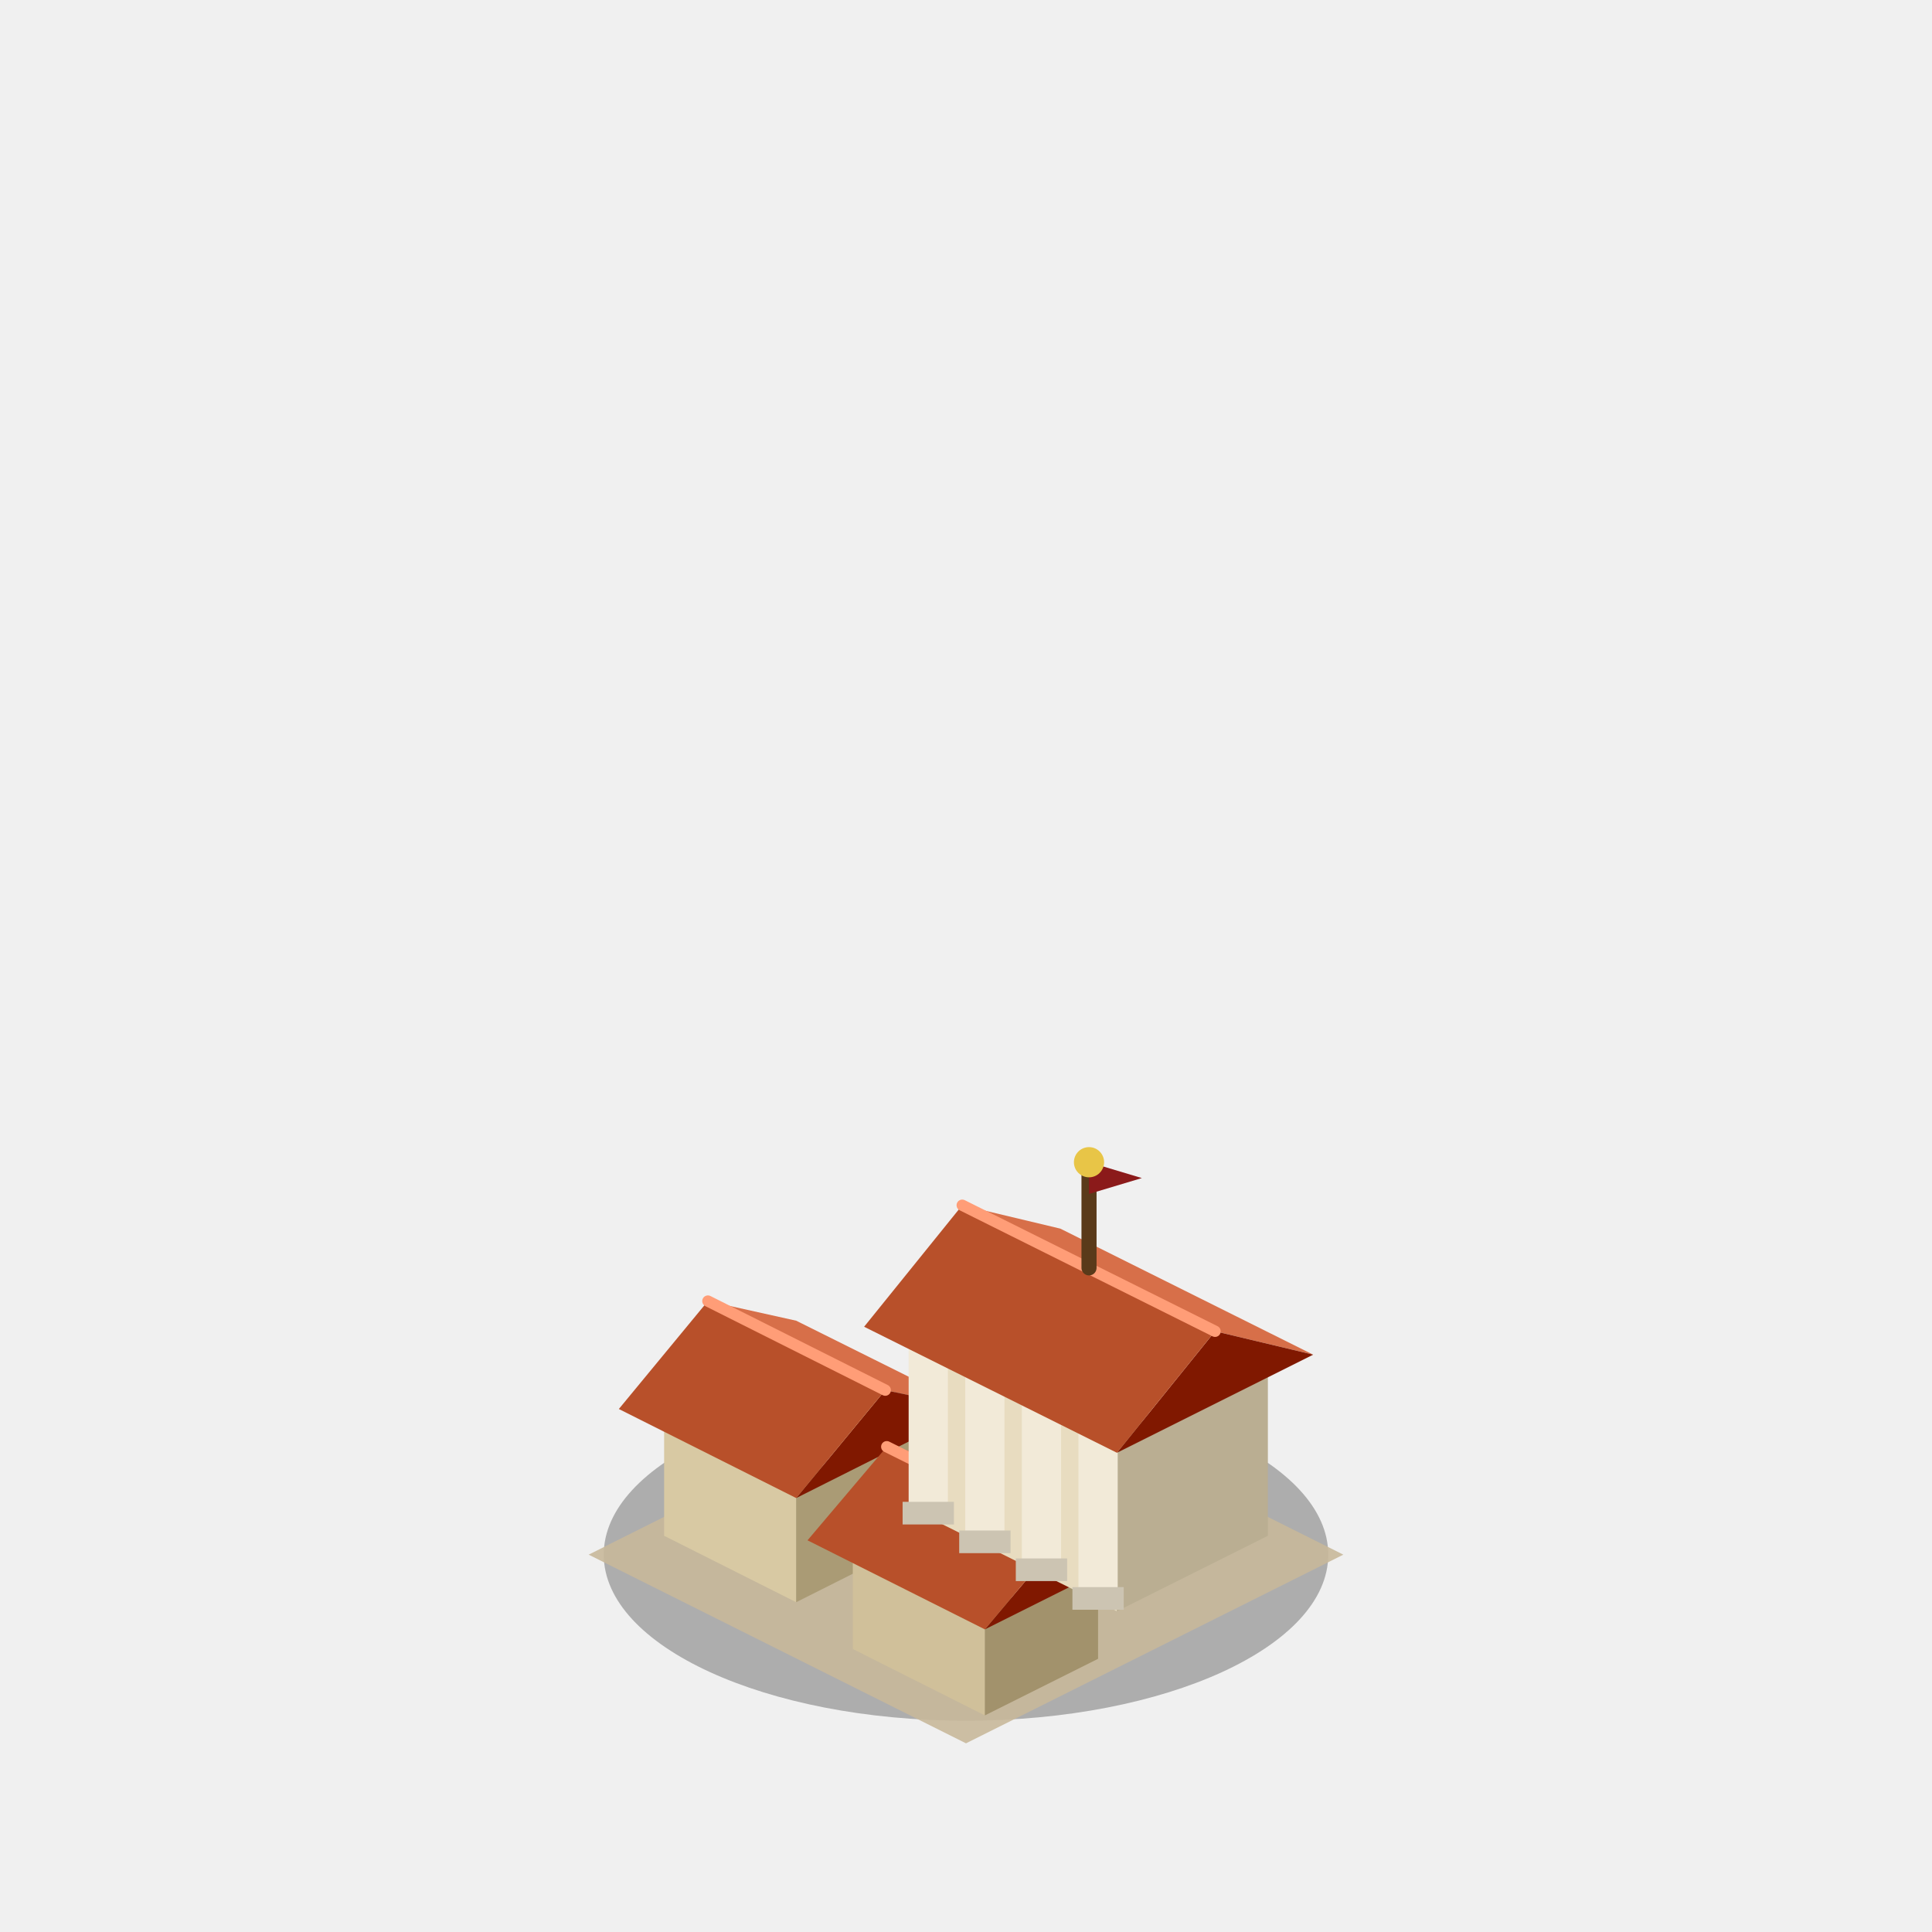
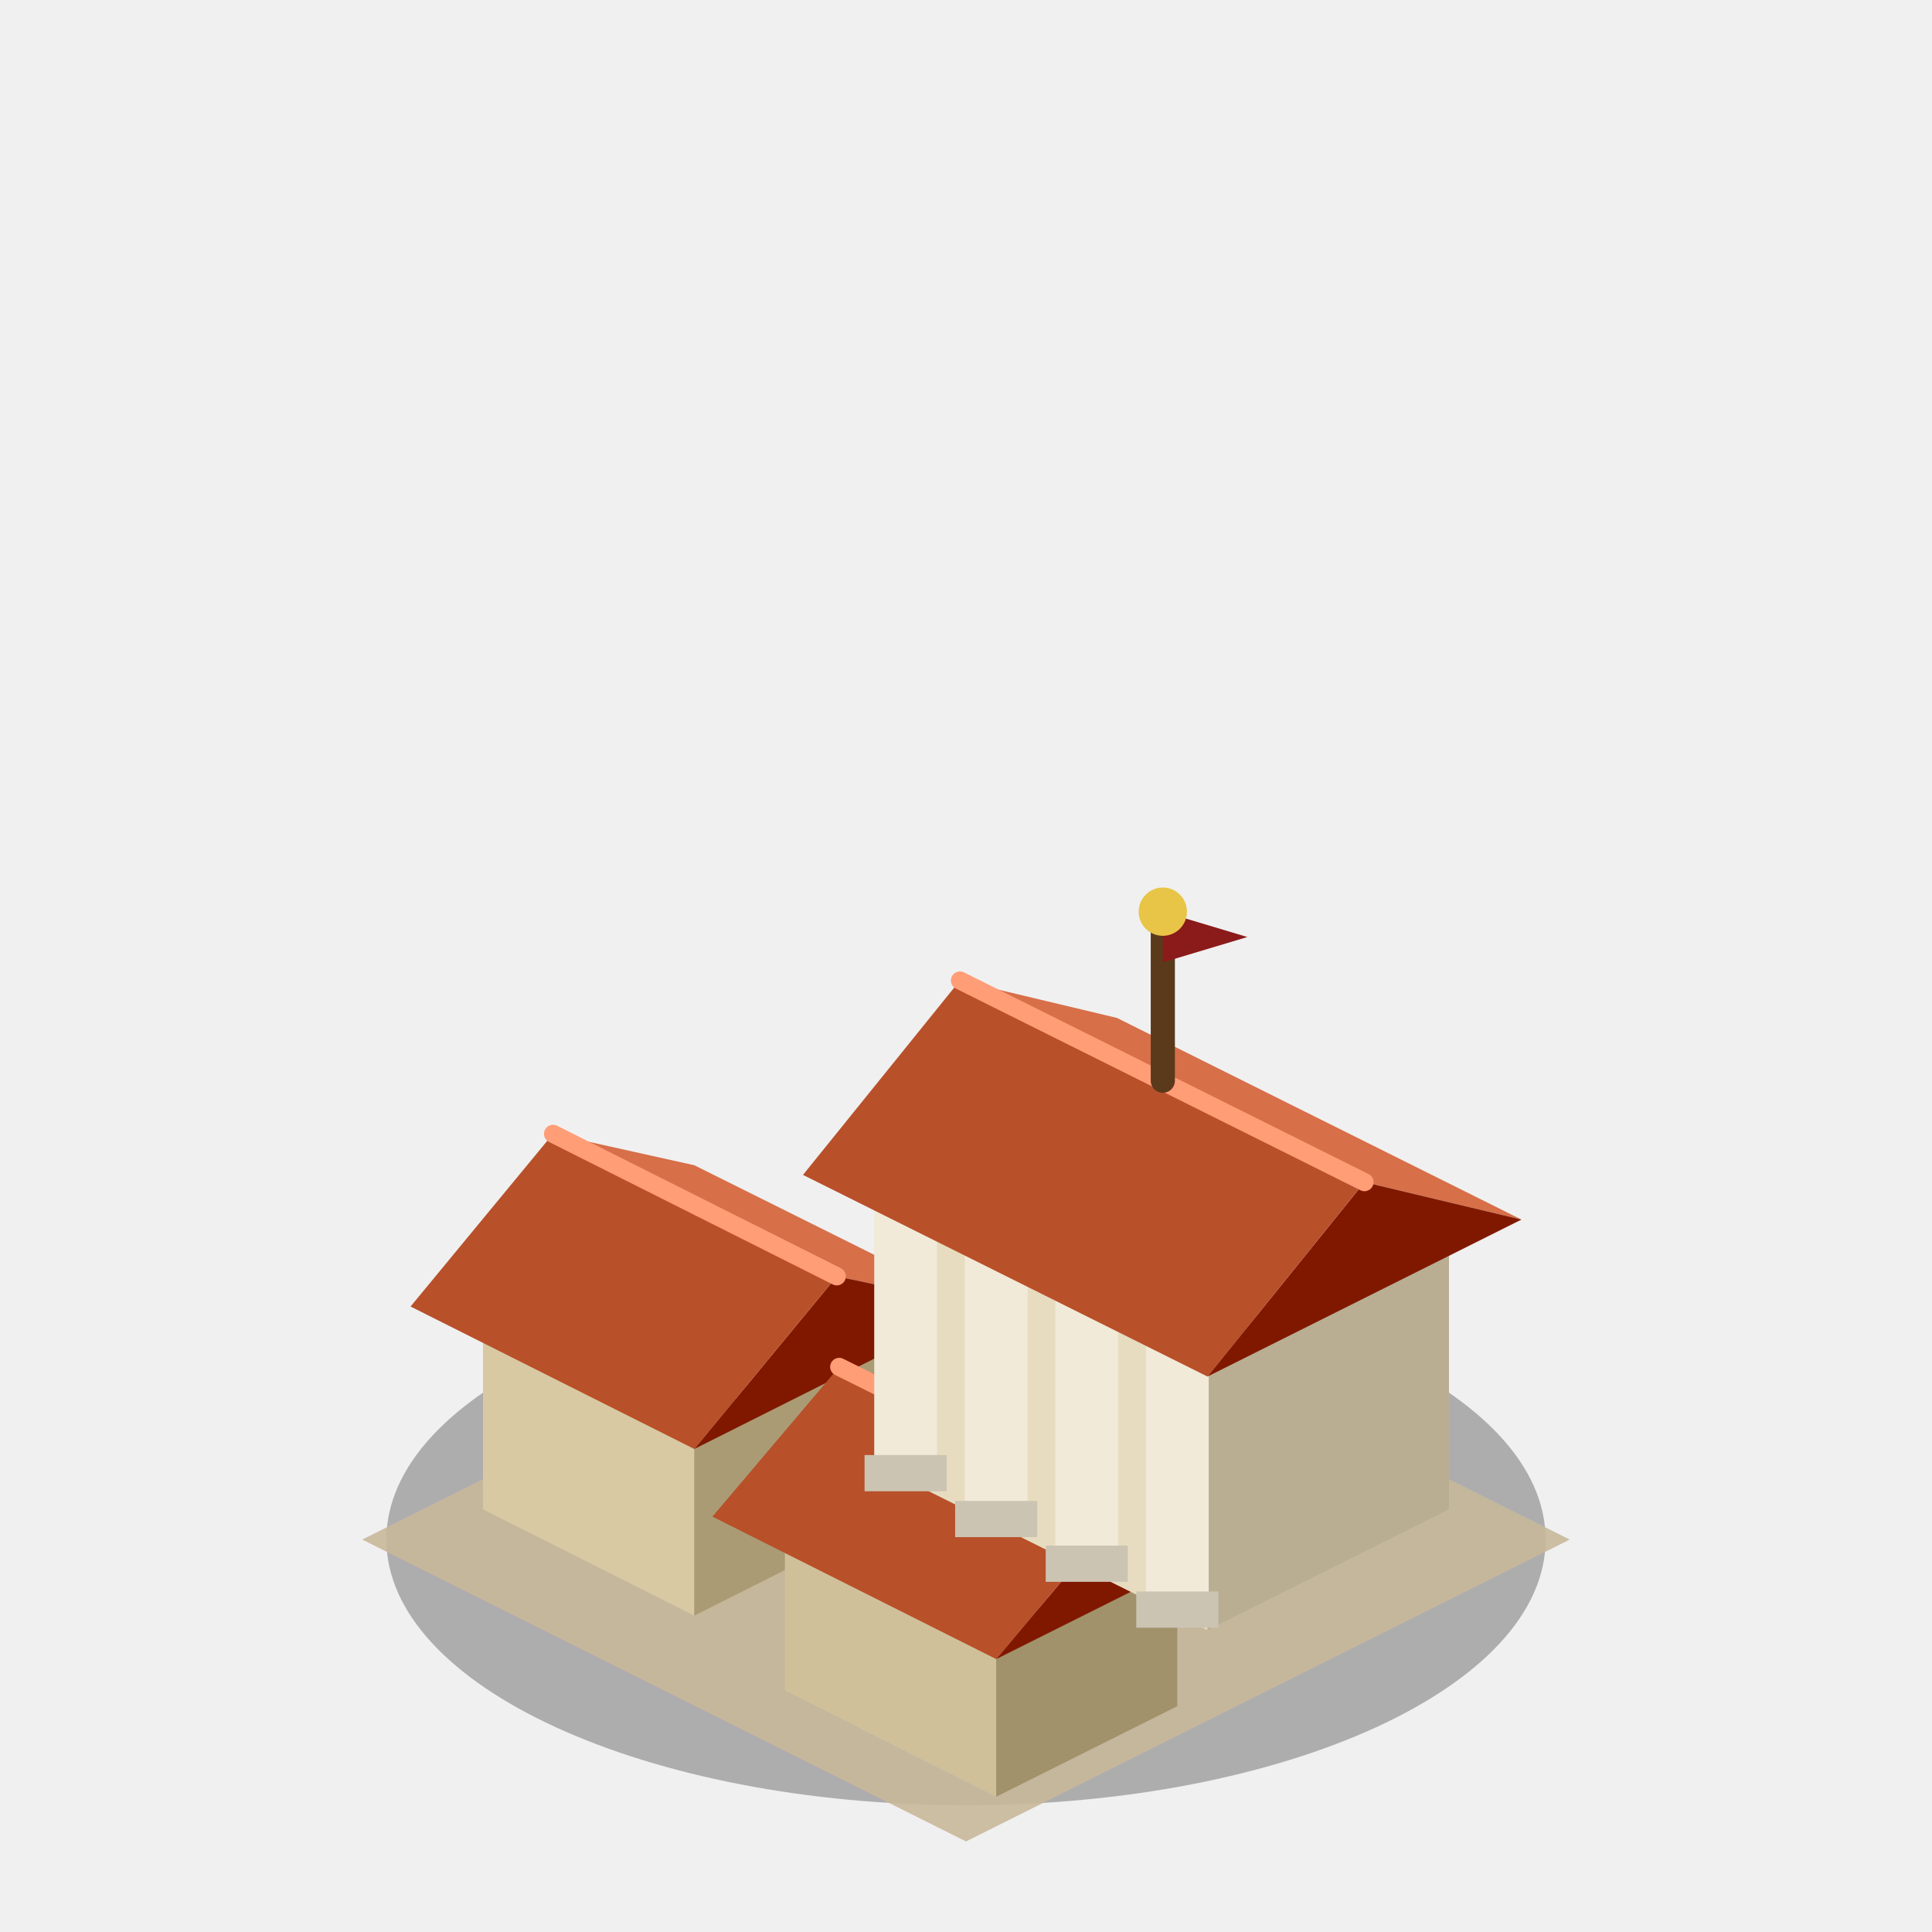
<svg xmlns="http://www.w3.org/2000/svg" viewBox="0 0 256 256" width="256" height="256">
  <defs>
    <pattern id="gtex" width="6" height="6" patternUnits="userSpaceOnUse">
      <circle cx="1.5" cy="1.5" r="0.8" fill="#000" opacity="0.18" />
      <circle cx="4.5" cy="4" r="0.6" fill="#fff" opacity="0.18" />
    </pattern>
    <pattern id="stripes" width="8" height="8" patternUnits="userSpaceOnUse" patternTransform="rotate(45)">
      <rect width="4" height="8" fill="#fff" opacity="0.35" />
    </pattern>
  </defs>
-   <g transform="translate(28,136) scale(1.0)">
+   <g transform="translate(-32,92) scale(1.6)">
    <ellipse cx="100" cy="70" rx="48" ry="22" fill="#000" opacity="0.28" />
    <polygon points="100,45 150,70 100,95 50,70" fill="#c8b89a" opacity="0.9" />
    <polygon points="60,67.5 77.5,76.3 77.5,59.5 60,50.7" fill="#d8c9a3" />
    <polygon points="77.5,76.3 95,67.5 95,50.7 77.5,59.5" fill="#aa9b75" />
    <polygon points="77.5,42 95,50.7 77.5,59.5 60,50.7" fill="#ffffdb" />
    <polyline points="60,50.7 77.5,59.5 95,50.7" fill="none" stroke="#fffffc" stroke-width="1" opacity="0.6" />
    <polygon points="77.5,39 101,50.7 89.3,48.2 65.8,36.4" fill="#d76f49" />
    <polygon points="77.5,62.5 101,50.7 89.3,48.2" fill="#801800" />
    <polygon points="54,50.7 77.5,62.5 89.3,48.2 65.8,36.4" fill="#b8502a" />
    <line x1="65.8" y1="36.4" x2="89.3" y2="48.2" stroke="#ff9d77" stroke-width="1.5" stroke-linecap="round" />
    <polygon points="85,82.5 102.5,91.3 102.5,76.9 85,68.1" fill="#d0c09a" />
    <polygon points="102.5,91.3 117.5,83.8 117.5,69.4 102.5,76.9" fill="#a2926c" />
    <polygon points="100,60.6 117.5,69.4 102.5,76.9 85,68.1" fill="#fff8d2" />
    <polyline points="85,68.1 102.5,76.9 117.5,69.4" fill="none" stroke="#fffff3" stroke-width="1" opacity="0.6" />
    <polygon points="100,57.6 123.5,69.4 113,67.4 89.5,55.7" fill="#d76f49" />
    <polygon points="102.5,79.9 123.5,69.4 113,67.4" fill="#801800" />
    <polygon points="79,68.1 102.5,79.9 113,67.4 89.5,55.7" fill="#b8502a" />
    <line x1="89.5" y1="55.7" x2="113" y2="67.4" stroke="#ff9d77" stroke-width="1.5" stroke-linecap="round" />
    <polygon points="92.5,63.8 120,77.5 120,53.5 92.5,39.8" fill="#e8dcc0" />
    <polygon points="120,77.5 140,67.5 140,43.5 120,53.5" fill="#baae92" />
    <polygon points="112.5,29.8 140,43.5 120,53.5 92.5,39.8" fill="#fffff8" />
    <polyline points="92.5,39.8 120,53.5 140,43.5" fill="none" stroke="#ffffff" stroke-width="1" opacity="0.6" />
    <rect x="92.4" y="41" width="5.2" height="24" fill="#f2ead8" />
    <rect x="91.4" y="39" width="7.2" height="3" fill="#ccc4b2" />
    <rect x="91.6" y="63" width="6.8" height="3" fill="#ccc4b2" />
    <rect x="99.9" y="44.8" width="5.2" height="24" fill="#f2ead8" />
    <rect x="98.9" y="42.8" width="7.2" height="3" fill="#ccc4b2" />
    <rect x="99.1" y="66.8" width="6.8" height="3" fill="#ccc4b2" />
    <rect x="107.4" y="48.5" width="5.2" height="24" fill="#f2ead8" />
    <rect x="106.4" y="46.5" width="7.2" height="3" fill="#ccc4b2" />
    <rect x="106.6" y="70.5" width="6.8" height="3" fill="#ccc4b2" />
    <rect x="114.9" y="52.3" width="5.2" height="24" fill="#f2ead8" />
    <rect x="113.9" y="50.3" width="7.2" height="3" fill="#ccc4b2" />
    <rect x="114.1" y="74.3" width="6.8" height="3" fill="#ccc4b2" />
    <polygon points="112.5,26.8 146,43.5 133,40.4 99.5,23.7" fill="#d76f49" />
    <polygon points="120,56.5 146,43.5 133,40.4" fill="#801800" />
    <polygon points="86.5,39.8 120,56.5 133,40.4 99.5,23.7" fill="#b8502a" />
    <line x1="99.5" y1="23.7" x2="133" y2="40.4" stroke="#ff9d77" stroke-width="1.5" stroke-linecap="round" />
    <line x1="116.3" y1="32" x2="116.3" y2="18" stroke="#5a3a1a" stroke-width="2" stroke-linecap="round" />
    <polygon points="116.3,18 123.3,20.1 116.3,22.2" fill="#8b1a1a" />
    <circle cx="116.3" cy="18" r="2" fill="#e8c547" />
  </g>
</svg>
